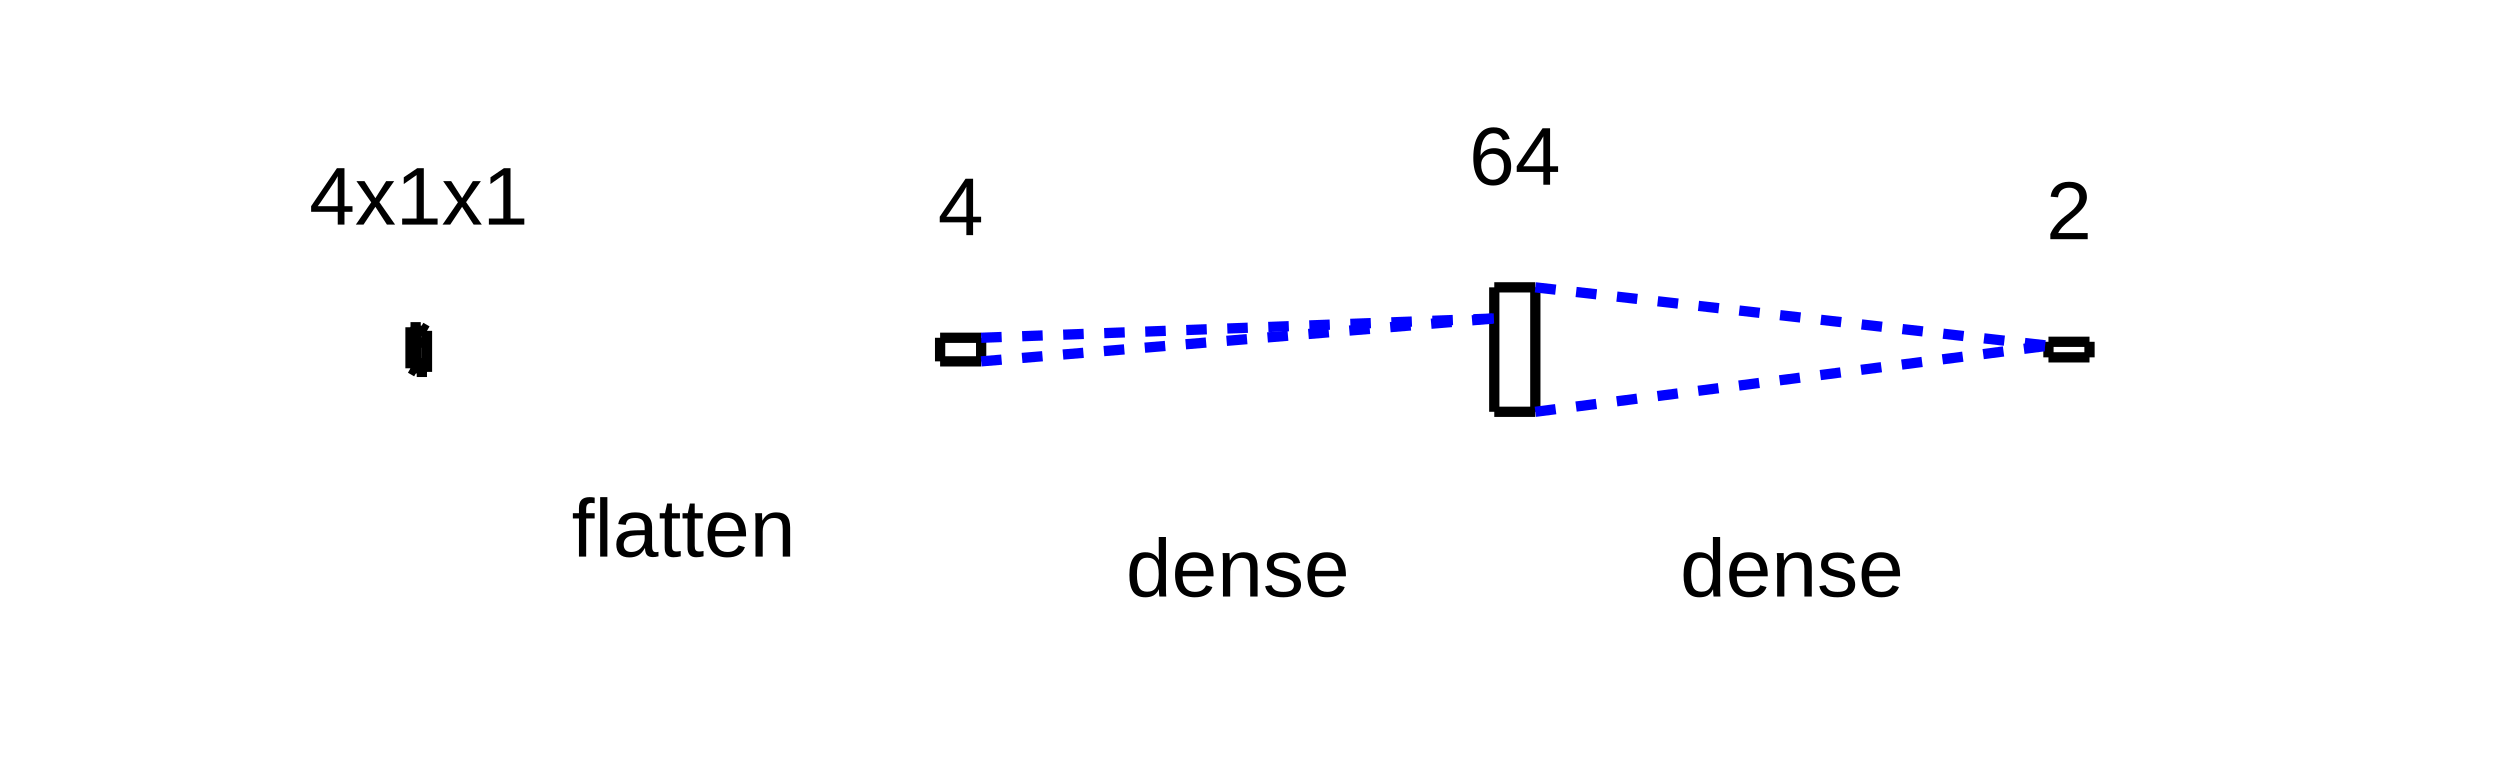
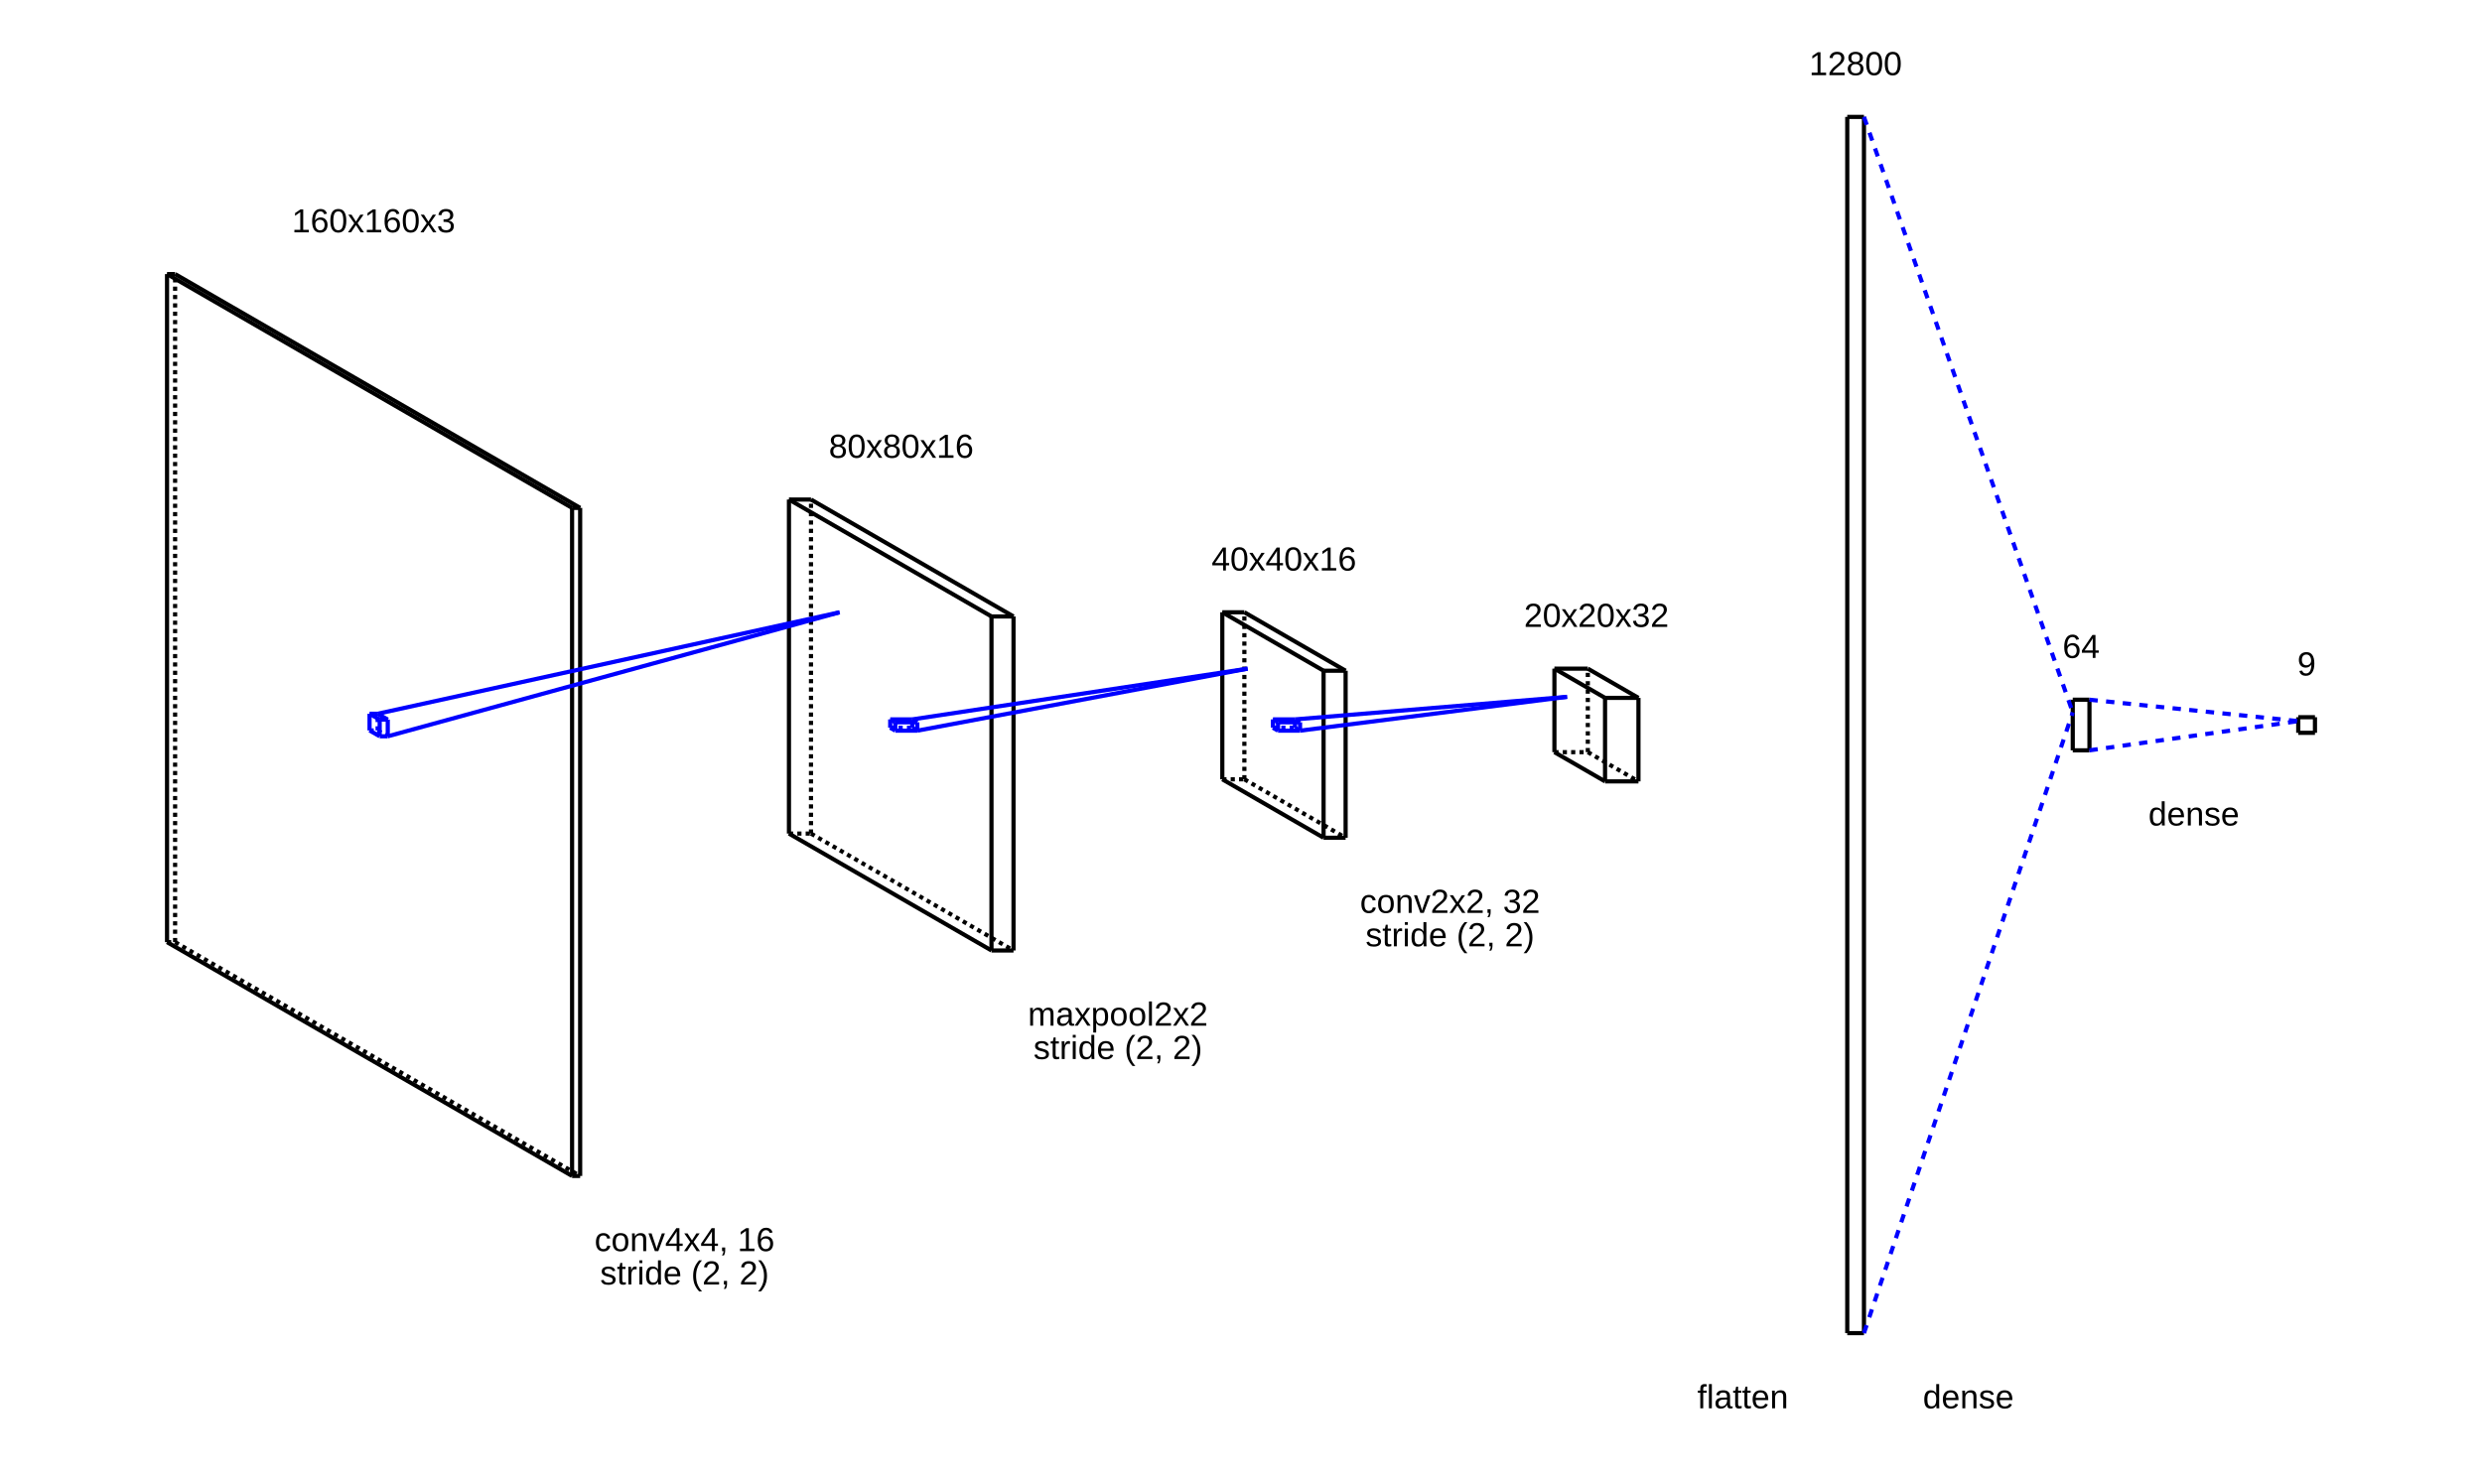
- <svg xmlns="http://www.w3.org/2000/svg" width="243.606" height="76.126" viewBox="-40 -34.063 243.606 76.126">
-   <line x1="0" y1="1.825" x2="0" y2="-2.175" stroke-width="1" stroke-dasharray="none" stroke="rgb(0, 0, 0)" />
-   <line x1="1.0" y1="1.825" x2="1.0" y2="-2.175" stroke-width="1" stroke-dasharray="1" stroke="rgb(0, 0, 0)" />
-   <line x1="0.606" y1="2.175" x2="0.606" y2="-1.825" stroke-width="1" stroke-dasharray="none" stroke="rgb(0, 0, 0)" />
-   <line x1="1.606" y1="2.175" x2="1.606" y2="-1.825" stroke-width="1" stroke-dasharray="none" stroke="rgb(0, 0, 0)" />
-   <line x1="0" y1="1.825" x2="0.606" y2="2.175" stroke-width="1" stroke-dasharray="none" stroke="rgb(0, 0, 0)" />
-   <line x1="0" y1="-2.175" x2="0.606" y2="-1.825" stroke-width="1" stroke-dasharray="none" stroke="rgb(0, 0, 0)" />
-   <line x1="1.0" y1="1.825" x2="1.606" y2="2.175" stroke-width="1" stroke-dasharray="1" stroke="rgb(0, 0, 0)" />
-   <line x1="1.0" y1="-2.175" x2="1.606" y2="-1.825" stroke-width="1" stroke-dasharray="none" stroke="rgb(0, 0, 0)" />
-   <line x1="0" y1="1.825" x2="1.0" y2="1.825" stroke-width="1" stroke-dasharray="1" stroke="rgb(0, 0, 0)" />
-   <line x1="0.606" y1="2.175" x2="1.606" y2="2.175" stroke-width="1" stroke-dasharray="none" stroke="rgb(0, 0, 0)" />
-   <line x1="0" y1="-2.175" x2="1.0" y2="-2.175" stroke-width="1" stroke-dasharray="none" stroke="rgb(0, 0, 0)" />
-   <line x1="0.606" y1="-1.825" x2="1.606" y2="-1.825" stroke-width="1" stroke-dasharray="none" stroke="rgb(0, 0, 0)" />
-   <text x="0.803" y="-12.175" font-family="arial" font-size="8px" text-anchor="middle" fill="rgb(0, 0, 0)">4x1x1</text>
-   <line x1="51.606" y1="-1.149" x2="51.606" y2="1.149" stroke-width="1" stroke-dasharray="none" stroke="rgb(0, 0, 0)" />
-   <line x1="51.606" y1="1.149" x2="55.606" y2="1.149" stroke-width="1" stroke-dasharray="none" stroke="rgb(0, 0, 0)" />
-   <line x1="55.606" y1="1.149" x2="55.606" y2="-1.149" stroke-width="1" stroke-dasharray="none" stroke="rgb(0, 0, 0)" />
-   <line x1="55.606" y1="-1.149" x2="51.606" y2="-1.149" stroke-width="1" stroke-dasharray="none" stroke="rgb(0, 0, 0)" />
-   <text x="53.606" y="-11.149" font-family="arial" font-size="8px" text-anchor="middle" fill="rgb(0, 0, 0)">4</text>
-   <line x1="105.606" y1="-6.063" x2="105.606" y2="6.063" stroke-width="1" stroke-dasharray="none" stroke="rgb(0, 0, 0)" />
-   <line x1="105.606" y1="6.063" x2="109.606" y2="6.063" stroke-width="1" stroke-dasharray="none" stroke="rgb(0, 0, 0)" />
-   <line x1="109.606" y1="6.063" x2="109.606" y2="-6.063" stroke-width="1" stroke-dasharray="none" stroke="rgb(0, 0, 0)" />
-   <line x1="109.606" y1="-6.063" x2="105.606" y2="-6.063" stroke-width="1" stroke-dasharray="none" stroke="rgb(0, 0, 0)" />
-   <text x="107.606" y="-16.063" font-family="arial" font-size="8px" text-anchor="middle" fill="rgb(0, 0, 0)">64</text>
-   <line x1="159.606" y1="-0.758" x2="159.606" y2="0.758" stroke-width="1" stroke-dasharray="none" stroke="rgb(0, 0, 0)" />
-   <line x1="159.606" y1="0.758" x2="163.606" y2="0.758" stroke-width="1" stroke-dasharray="none" stroke="rgb(0, 0, 0)" />
-   <line x1="163.606" y1="0.758" x2="163.606" y2="-0.758" stroke-width="1" stroke-dasharray="none" stroke="rgb(0, 0, 0)" />
-   <line x1="163.606" y1="-0.758" x2="159.606" y2="-0.758" stroke-width="1" stroke-dasharray="none" stroke="rgb(0, 0, 0)" />
-   <text x="161.606" y="-10.758" font-family="arial" font-size="8px" text-anchor="middle" fill="rgb(0, 0, 0)">2</text>
-   <text x="26.606" y="20.175" font-family="arial" font-size="8px" text-anchor="middle" fill="rgb(0, 0, 0)">flatten</text>
-   <line x1="55.606" y1="-1.149" x2="105.606" y2="-3.031" stroke-width="1" stroke-dasharray="2" stroke="rgb(0, 0, 255)" />
-   <line x1="55.606" y1="1.149" x2="105.606" y2="-3.031" stroke-width="1" stroke-dasharray="2" stroke="rgb(0, 0, 255)" />
-   <text x="80.606" y="24.063" font-family="arial" font-size="8px" text-anchor="middle" fill="rgb(0, 0, 0)">dense</text>
-   <line x1="109.606" y1="-6.063" x2="159.606" y2="-0.379" stroke-width="1" stroke-dasharray="2" stroke="rgb(0, 0, 255)" />
-   <line x1="109.606" y1="6.063" x2="159.606" y2="-0.379" stroke-width="1" stroke-dasharray="2" stroke="rgb(0, 0, 255)" />
-   <text x="134.606" y="24.063" font-family="arial" font-size="8px" text-anchor="middle" fill="rgb(0, 0, 0)">dense</text>
+ <svg xmlns="http://www.w3.org/2000/svg" width="594.355" height="355.29" viewBox="-40 -173.645 594.355 355.29">
+   <line x1="0" y1="52.0" x2="0" y2="-108.0" stroke-width="1" stroke-dasharray="none" stroke="rgb(0, 0, 0)" />
+   <line x1="1.933" y1="52.0" x2="1.933" y2="-108.0" stroke-width="1" stroke-dasharray="1" stroke="rgb(0, 0, 0)" />
+   <line x1="96.995" y1="108.0" x2="96.995" y2="-52.0" stroke-width="1" stroke-dasharray="none" stroke="rgb(0, 0, 0)" />
+   <line x1="98.928" y1="108.0" x2="98.928" y2="-52.0" stroke-width="1" stroke-dasharray="none" stroke="rgb(0, 0, 0)" />
+   <line x1="0" y1="52.0" x2="96.995" y2="108.0" stroke-width="1" stroke-dasharray="none" stroke="rgb(0, 0, 0)" />
+   <line x1="0" y1="-108.0" x2="96.995" y2="-52.0" stroke-width="1" stroke-dasharray="none" stroke="rgb(0, 0, 0)" />
+   <line x1="1.933" y1="52.0" x2="98.928" y2="108.0" stroke-width="1" stroke-dasharray="1" stroke="rgb(0, 0, 0)" />
+   <line x1="1.933" y1="-108.0" x2="98.928" y2="-52.0" stroke-width="1" stroke-dasharray="none" stroke="rgb(0, 0, 0)" />
+   <line x1="0" y1="52.0" x2="1.933" y2="52.0" stroke-width="1" stroke-dasharray="1" stroke="rgb(0, 0, 0)" />
+   <line x1="96.995" y1="108.0" x2="98.928" y2="108.0" stroke-width="1" stroke-dasharray="none" stroke="rgb(0, 0, 0)" />
+   <line x1="0" y1="-108.0" x2="1.933" y2="-108.0" stroke-width="1" stroke-dasharray="none" stroke="rgb(0, 0, 0)" />
+   <line x1="96.995" y1="-52.0" x2="98.928" y2="-52.0" stroke-width="1" stroke-dasharray="none" stroke="rgb(0, 0, 0)" />
+   <text x="49.464" y="-118.0" font-family="arial" font-size="8px" text-anchor="middle" fill="rgb(0, 0, 0)">160x160x3</text>
+   <line x1="148.928" y1="26.0" x2="148.928" y2="-54.0" stroke-width="1" stroke-dasharray="none" stroke="rgb(0, 0, 0)" />
+   <line x1="154.206" y1="26.0" x2="154.206" y2="-54.0" stroke-width="1" stroke-dasharray="1" stroke="rgb(0, 0, 0)" />
+   <line x1="197.425" y1="54.0" x2="197.425" y2="-26.0" stroke-width="1" stroke-dasharray="none" stroke="rgb(0, 0, 0)" />
+   <line x1="202.703" y1="54.0" x2="202.703" y2="-26.0" stroke-width="1" stroke-dasharray="none" stroke="rgb(0, 0, 0)" />
+   <line x1="148.928" y1="26.0" x2="197.425" y2="54.0" stroke-width="1" stroke-dasharray="none" stroke="rgb(0, 0, 0)" />
+   <line x1="148.928" y1="-54.0" x2="197.425" y2="-26.0" stroke-width="1" stroke-dasharray="none" stroke="rgb(0, 0, 0)" />
+   <line x1="154.206" y1="26.0" x2="202.703" y2="54.0" stroke-width="1" stroke-dasharray="1" stroke="rgb(0, 0, 0)" />
+   <line x1="154.206" y1="-54.0" x2="202.703" y2="-26.0" stroke-width="1" stroke-dasharray="none" stroke="rgb(0, 0, 0)" />
+   <line x1="148.928" y1="26.0" x2="154.206" y2="26.0" stroke-width="1" stroke-dasharray="1" stroke="rgb(0, 0, 0)" />
+   <line x1="197.425" y1="54.0" x2="202.703" y2="54.0" stroke-width="1" stroke-dasharray="none" stroke="rgb(0, 0, 0)" />
+   <line x1="148.928" y1="-54.0" x2="154.206" y2="-54.0" stroke-width="1" stroke-dasharray="none" stroke="rgb(0, 0, 0)" />
+   <line x1="197.425" y1="-26.0" x2="202.703" y2="-26.0" stroke-width="1" stroke-dasharray="none" stroke="rgb(0, 0, 0)" />
+   <text x="175.816" y="-64.0" font-family="arial" font-size="8px" text-anchor="middle" fill="rgb(0, 0, 0)">80x80x16</text>
+   <line x1="252.703" y1="13.0" x2="252.703" y2="-27.0" stroke-width="1" stroke-dasharray="none" stroke="rgb(0, 0, 0)" />
+   <line x1="257.982" y1="13.0" x2="257.982" y2="-27.0" stroke-width="1" stroke-dasharray="1" stroke="rgb(0, 0, 0)" />
+   <line x1="276.952" y1="27.0" x2="276.952" y2="-13.0" stroke-width="1" stroke-dasharray="none" stroke="rgb(0, 0, 0)" />
+   <line x1="282.23" y1="27.0" x2="282.23" y2="-13.0" stroke-width="1" stroke-dasharray="none" stroke="rgb(0, 0, 0)" />
+   <line x1="252.703" y1="13.0" x2="276.952" y2="27.0" stroke-width="1" stroke-dasharray="none" stroke="rgb(0, 0, 0)" />
+   <line x1="252.703" y1="-27.0" x2="276.952" y2="-13.0" stroke-width="1" stroke-dasharray="none" stroke="rgb(0, 0, 0)" />
+   <line x1="257.982" y1="13.0" x2="282.23" y2="27.0" stroke-width="1" stroke-dasharray="1" stroke="rgb(0, 0, 0)" />
+   <line x1="257.982" y1="-27.0" x2="282.23" y2="-13.0" stroke-width="1" stroke-dasharray="none" stroke="rgb(0, 0, 0)" />
+   <line x1="252.703" y1="13.0" x2="257.982" y2="13.0" stroke-width="1" stroke-dasharray="1" stroke="rgb(0, 0, 0)" />
+   <line x1="276.952" y1="27.0" x2="282.23" y2="27.0" stroke-width="1" stroke-dasharray="none" stroke="rgb(0, 0, 0)" />
+   <line x1="252.703" y1="-27.0" x2="257.982" y2="-27.0" stroke-width="1" stroke-dasharray="none" stroke="rgb(0, 0, 0)" />
+   <line x1="276.952" y1="-13.0" x2="282.23" y2="-13.0" stroke-width="1" stroke-dasharray="none" stroke="rgb(0, 0, 0)" />
+   <text x="267.467" y="-37.0" font-family="arial" font-size="8px" text-anchor="middle" fill="rgb(0, 0, 0)">40x40x16</text>
+   <line x1="332.23" y1="6.5" x2="332.23" y2="-13.5" stroke-width="1" stroke-dasharray="none" stroke="rgb(0, 0, 0)" />
+   <line x1="340.23" y1="6.5" x2="340.23" y2="-13.5" stroke-width="1" stroke-dasharray="1" stroke="rgb(0, 0, 0)" />
+   <line x1="344.355" y1="13.5" x2="344.355" y2="-6.5" stroke-width="1" stroke-dasharray="none" stroke="rgb(0, 0, 0)" />
+   <line x1="352.355" y1="13.5" x2="352.355" y2="-6.5" stroke-width="1" stroke-dasharray="none" stroke="rgb(0, 0, 0)" />
+   <line x1="332.23" y1="6.5" x2="344.355" y2="13.5" stroke-width="1" stroke-dasharray="none" stroke="rgb(0, 0, 0)" />
+   <line x1="332.23" y1="-13.5" x2="344.355" y2="-6.5" stroke-width="1" stroke-dasharray="none" stroke="rgb(0, 0, 0)" />
+   <line x1="340.23" y1="6.5" x2="352.355" y2="13.5" stroke-width="1" stroke-dasharray="1" stroke="rgb(0, 0, 0)" />
+   <line x1="340.23" y1="-13.5" x2="352.355" y2="-6.5" stroke-width="1" stroke-dasharray="none" stroke="rgb(0, 0, 0)" />
+   <line x1="332.23" y1="6.5" x2="340.23" y2="6.5" stroke-width="1" stroke-dasharray="1" stroke="rgb(0, 0, 0)" />
+   <line x1="344.355" y1="13.5" x2="352.355" y2="13.5" stroke-width="1" stroke-dasharray="none" stroke="rgb(0, 0, 0)" />
+   <line x1="332.23" y1="-13.5" x2="340.23" y2="-13.5" stroke-width="1" stroke-dasharray="none" stroke="rgb(0, 0, 0)" />
+   <line x1="344.355" y1="-6.5" x2="352.355" y2="-6.5" stroke-width="1" stroke-dasharray="none" stroke="rgb(0, 0, 0)" />
+   <text x="342.292" y="-23.5" font-family="arial" font-size="8px" text-anchor="middle" fill="rgb(0, 0, 0)">20x20x32</text>
+   <line x1="402.355" y1="-145.645" x2="402.355" y2="145.645" stroke-width="1" stroke-dasharray="none" stroke="rgb(0, 0, 0)" />
+   <line x1="402.355" y1="145.645" x2="406.355" y2="145.645" stroke-width="1" stroke-dasharray="none" stroke="rgb(0, 0, 0)" />
+   <line x1="406.355" y1="145.645" x2="406.355" y2="-145.645" stroke-width="1" stroke-dasharray="none" stroke="rgb(0, 0, 0)" />
+   <line x1="406.355" y1="-145.645" x2="402.355" y2="-145.645" stroke-width="1" stroke-dasharray="none" stroke="rgb(0, 0, 0)" />
+   <text x="404.355" y="-155.645" font-family="arial" font-size="8px" text-anchor="middle" fill="rgb(0, 0, 0)">12800</text>
+   <line x1="456.355" y1="-6.063" x2="456.355" y2="6.063" stroke-width="1" stroke-dasharray="none" stroke="rgb(0, 0, 0)" />
+   <line x1="456.355" y1="6.063" x2="460.355" y2="6.063" stroke-width="1" stroke-dasharray="none" stroke="rgb(0, 0, 0)" />
+   <line x1="460.355" y1="6.063" x2="460.355" y2="-6.063" stroke-width="1" stroke-dasharray="none" stroke="rgb(0, 0, 0)" />
+   <line x1="460.355" y1="-6.063" x2="456.355" y2="-6.063" stroke-width="1" stroke-dasharray="none" stroke="rgb(0, 0, 0)" />
+   <text x="458.355" y="-16.063" font-family="arial" font-size="8px" text-anchor="middle" fill="rgb(0, 0, 0)">64</text>
+   <line x1="510.355" y1="-1.869" x2="510.355" y2="1.869" stroke-width="1" stroke-dasharray="none" stroke="rgb(0, 0, 0)" />
+   <line x1="510.355" y1="1.869" x2="514.355" y2="1.869" stroke-width="1" stroke-dasharray="none" stroke="rgb(0, 0, 0)" />
+   <line x1="514.355" y1="1.869" x2="514.355" y2="-1.869" stroke-width="1" stroke-dasharray="none" stroke="rgb(0, 0, 0)" />
+   <line x1="514.355" y1="-1.869" x2="510.355" y2="-1.869" stroke-width="1" stroke-dasharray="none" stroke="rgb(0, 0, 0)" />
+   <text x="512.355" y="-11.869" font-family="arial" font-size="8px" text-anchor="middle" fill="rgb(0, 0, 0)">9</text>
+   <line x1="48.497" y1="1.3" x2="48.497" y2="-2.7" stroke-width="1" stroke-dasharray="none" stroke="rgb(0, 0, 255)" />
+   <line x1="50.431" y1="1.3" x2="50.431" y2="-2.7" stroke-width="1" stroke-dasharray="1" stroke="rgb(0, 0, 255)" />
+   <line x1="50.922" y1="2.7" x2="50.922" y2="-1.3" stroke-width="1" stroke-dasharray="none" stroke="rgb(0, 0, 255)" />
+   <line x1="52.855" y1="2.7" x2="52.855" y2="-1.3" stroke-width="1" stroke-dasharray="none" stroke="rgb(0, 0, 255)" />
+   <line x1="48.497" y1="1.3" x2="50.922" y2="2.7" stroke-width="1" stroke-dasharray="none" stroke="rgb(0, 0, 255)" />
+   <line x1="48.497" y1="-2.7" x2="50.922" y2="-1.3" stroke-width="1" stroke-dasharray="none" stroke="rgb(0, 0, 255)" />
+   <line x1="50.431" y1="1.3" x2="52.855" y2="2.7" stroke-width="1" stroke-dasharray="1" stroke="rgb(0, 0, 255)" />
+   <line x1="50.431" y1="-2.7" x2="52.855" y2="-1.3" stroke-width="1" stroke-dasharray="none" stroke="rgb(0, 0, 255)" />
+   <line x1="48.497" y1="1.3" x2="50.431" y2="1.3" stroke-width="1" stroke-dasharray="1" stroke="rgb(0, 0, 255)" />
+   <line x1="50.922" y1="2.7" x2="52.855" y2="2.7" stroke-width="1" stroke-dasharray="none" stroke="rgb(0, 0, 255)" />
+   <line x1="48.497" y1="-2.7" x2="50.431" y2="-2.7" stroke-width="1" stroke-dasharray="none" stroke="rgb(0, 0, 255)" />
+   <line x1="50.922" y1="-1.3" x2="52.855" y2="-1.3" stroke-width="1" stroke-dasharray="none" stroke="rgb(0, 0, 255)" />
+   <line x1="50.431" y1="-2.7" x2="161.052" y2="-27.0" stroke-width="1" stroke-dasharray="none" stroke="rgb(0, 0, 255)" />
+   <line x1="52.855" y1="2.7" x2="161.052" y2="-27.0" stroke-width="1" stroke-dasharray="none" stroke="rgb(0, 0, 255)" />
+   <text x="123.928" y="126.0" font-family="arial" font-size="8px" text-anchor="middle" fill="rgb(0, 0, 0)">conv4x4, 16</text>
+   <text x="123.928" y="134.0" font-family="arial" font-size="8px" text-anchor="middle" fill="rgb(0, 0, 0)">stride (2, 2)</text>
+   <line x1="173.177" y1="0.65" x2="173.177" y2="-1.35" stroke-width="1" stroke-dasharray="none" stroke="rgb(0, 0, 255)" />
+   <line x1="178.455" y1="0.65" x2="178.455" y2="-1.35" stroke-width="1" stroke-dasharray="1" stroke="rgb(0, 0, 255)" />
+   <line x1="174.389" y1="1.35" x2="174.389" y2="-0.65" stroke-width="1" stroke-dasharray="none" stroke="rgb(0, 0, 255)" />
+   <line x1="179.667" y1="1.35" x2="179.667" y2="-0.65" stroke-width="1" stroke-dasharray="none" stroke="rgb(0, 0, 255)" />
+   <line x1="173.177" y1="0.65" x2="174.389" y2="1.35" stroke-width="1" stroke-dasharray="none" stroke="rgb(0, 0, 255)" />
+   <line x1="173.177" y1="-1.35" x2="174.389" y2="-0.65" stroke-width="1" stroke-dasharray="none" stroke="rgb(0, 0, 255)" />
+   <line x1="178.455" y1="0.65" x2="179.667" y2="1.35" stroke-width="1" stroke-dasharray="1" stroke="rgb(0, 0, 255)" />
+   <line x1="178.455" y1="-1.35" x2="179.667" y2="-0.65" stroke-width="1" stroke-dasharray="none" stroke="rgb(0, 0, 255)" />
+   <line x1="173.177" y1="0.65" x2="178.455" y2="0.65" stroke-width="1" stroke-dasharray="1" stroke="rgb(0, 0, 255)" />
+   <line x1="174.389" y1="1.35" x2="179.667" y2="1.35" stroke-width="1" stroke-dasharray="none" stroke="rgb(0, 0, 255)" />
+   <line x1="173.177" y1="-1.35" x2="178.455" y2="-1.35" stroke-width="1" stroke-dasharray="none" stroke="rgb(0, 0, 255)" />
+   <line x1="174.389" y1="-0.65" x2="179.667" y2="-0.65" stroke-width="1" stroke-dasharray="none" stroke="rgb(0, 0, 255)" />
+   <line x1="178.455" y1="-1.35" x2="258.766" y2="-13.5" stroke-width="1" stroke-dasharray="none" stroke="rgb(0, 0, 255)" />
+   <line x1="179.667" y1="1.35" x2="258.766" y2="-13.5" stroke-width="1" stroke-dasharray="none" stroke="rgb(0, 0, 255)" />
+   <text x="227.703" y="72.0" font-family="arial" font-size="8px" text-anchor="middle" fill="rgb(0, 0, 0)">maxpool2x2</text>
+   <text x="227.703" y="80.0" font-family="arial" font-size="8px" text-anchor="middle" fill="rgb(0, 0, 0)">stride (2, 2)</text>
+   <line x1="264.828" y1="0.65" x2="264.828" y2="-1.35" stroke-width="1" stroke-dasharray="none" stroke="rgb(0, 0, 255)" />
+   <line x1="270.106" y1="0.65" x2="270.106" y2="-1.35" stroke-width="1" stroke-dasharray="1" stroke="rgb(0, 0, 255)" />
+   <line x1="266.04" y1="1.35" x2="266.04" y2="-0.65" stroke-width="1" stroke-dasharray="none" stroke="rgb(0, 0, 255)" />
+   <line x1="271.318" y1="1.35" x2="271.318" y2="-0.65" stroke-width="1" stroke-dasharray="none" stroke="rgb(0, 0, 255)" />
+   <line x1="264.828" y1="0.65" x2="266.04" y2="1.35" stroke-width="1" stroke-dasharray="none" stroke="rgb(0, 0, 255)" />
+   <line x1="264.828" y1="-1.35" x2="266.04" y2="-0.65" stroke-width="1" stroke-dasharray="none" stroke="rgb(0, 0, 255)" />
+   <line x1="270.106" y1="0.65" x2="271.318" y2="1.35" stroke-width="1" stroke-dasharray="1" stroke="rgb(0, 0, 255)" />
+   <line x1="270.106" y1="-1.35" x2="271.318" y2="-0.65" stroke-width="1" stroke-dasharray="none" stroke="rgb(0, 0, 255)" />
+   <line x1="264.828" y1="0.65" x2="270.106" y2="0.65" stroke-width="1" stroke-dasharray="1" stroke="rgb(0, 0, 255)" />
+   <line x1="266.04" y1="1.35" x2="271.318" y2="1.35" stroke-width="1" stroke-dasharray="none" stroke="rgb(0, 0, 255)" />
+   <line x1="264.828" y1="-1.35" x2="270.106" y2="-1.35" stroke-width="1" stroke-dasharray="none" stroke="rgb(0, 0, 255)" />
+   <line x1="266.04" y1="-0.65" x2="271.318" y2="-0.65" stroke-width="1" stroke-dasharray="none" stroke="rgb(0, 0, 255)" />
+   <line x1="270.106" y1="-1.35" x2="335.261" y2="-6.75" stroke-width="1" stroke-dasharray="none" stroke="rgb(0, 0, 255)" />
+   <line x1="271.318" y1="1.35" x2="335.261" y2="-6.75" stroke-width="1" stroke-dasharray="none" stroke="rgb(0, 0, 255)" />
+   <text x="307.23" y="45.0" font-family="arial" font-size="8px" text-anchor="middle" fill="rgb(0, 0, 0)">conv2x2, 32</text>
+   <text x="307.23" y="53.0" font-family="arial" font-size="8px" text-anchor="middle" fill="rgb(0, 0, 0)">stride (2, 2)</text>
+   <text x="377.355" y="163.645" font-family="arial" font-size="8px" text-anchor="middle" fill="rgb(0, 0, 0)">flatten</text>
+   <line x1="406.355" y1="-145.645" x2="456.355" y2="-3.031" stroke-width="1" stroke-dasharray="2" stroke="rgb(0, 0, 255)" />
+   <line x1="406.355" y1="145.645" x2="456.355" y2="-3.031" stroke-width="1" stroke-dasharray="2" stroke="rgb(0, 0, 255)" />
+   <text x="431.355" y="163.645" font-family="arial" font-size="8px" text-anchor="middle" fill="rgb(0, 0, 0)">dense</text>
+   <line x1="460.355" y1="-6.063" x2="510.355" y2="-0.934" stroke-width="1" stroke-dasharray="2" stroke="rgb(0, 0, 255)" />
+   <line x1="460.355" y1="6.063" x2="510.355" y2="-0.934" stroke-width="1" stroke-dasharray="2" stroke="rgb(0, 0, 255)" />
+   <text x="485.355" y="24.063" font-family="arial" font-size="8px" text-anchor="middle" fill="rgb(0, 0, 0)">dense</text>
</svg>
